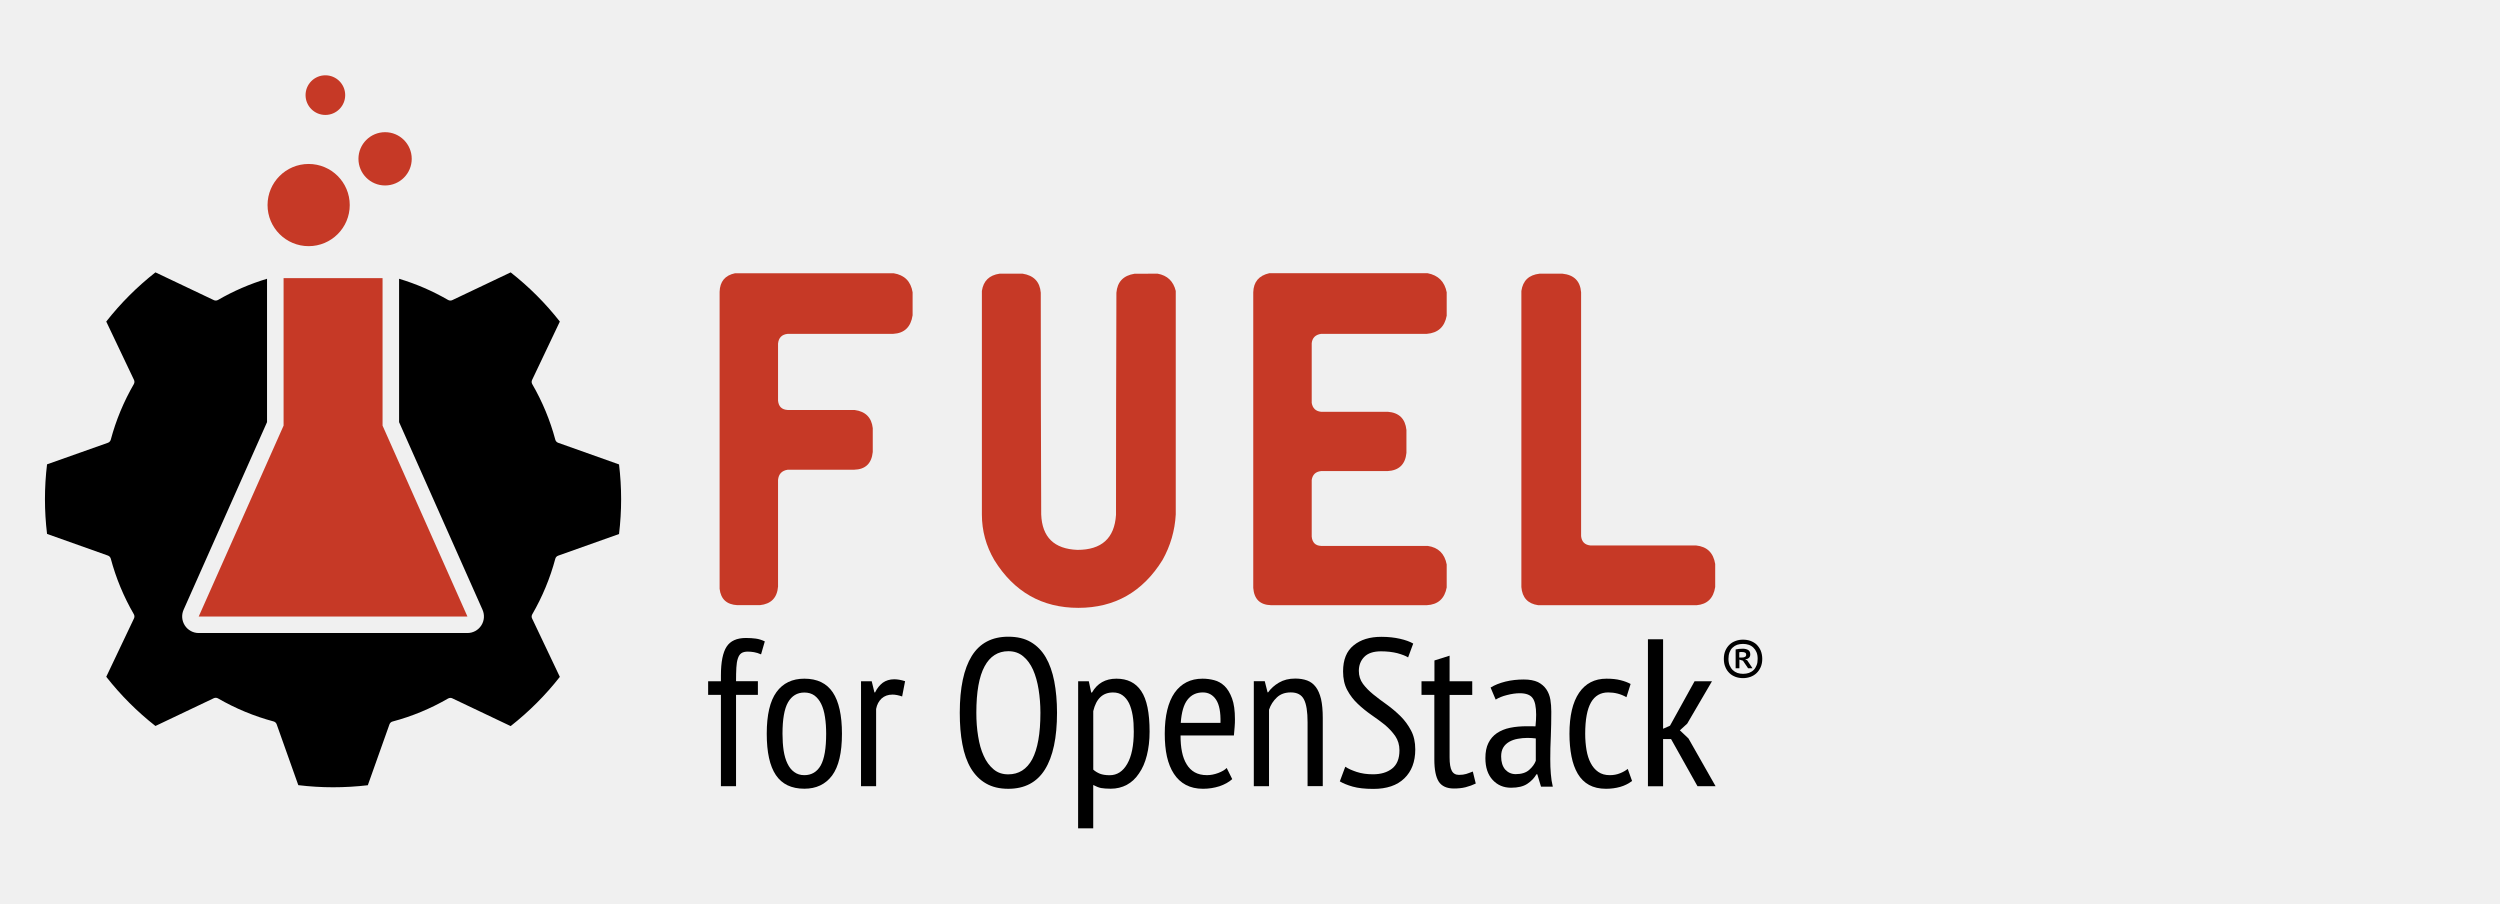
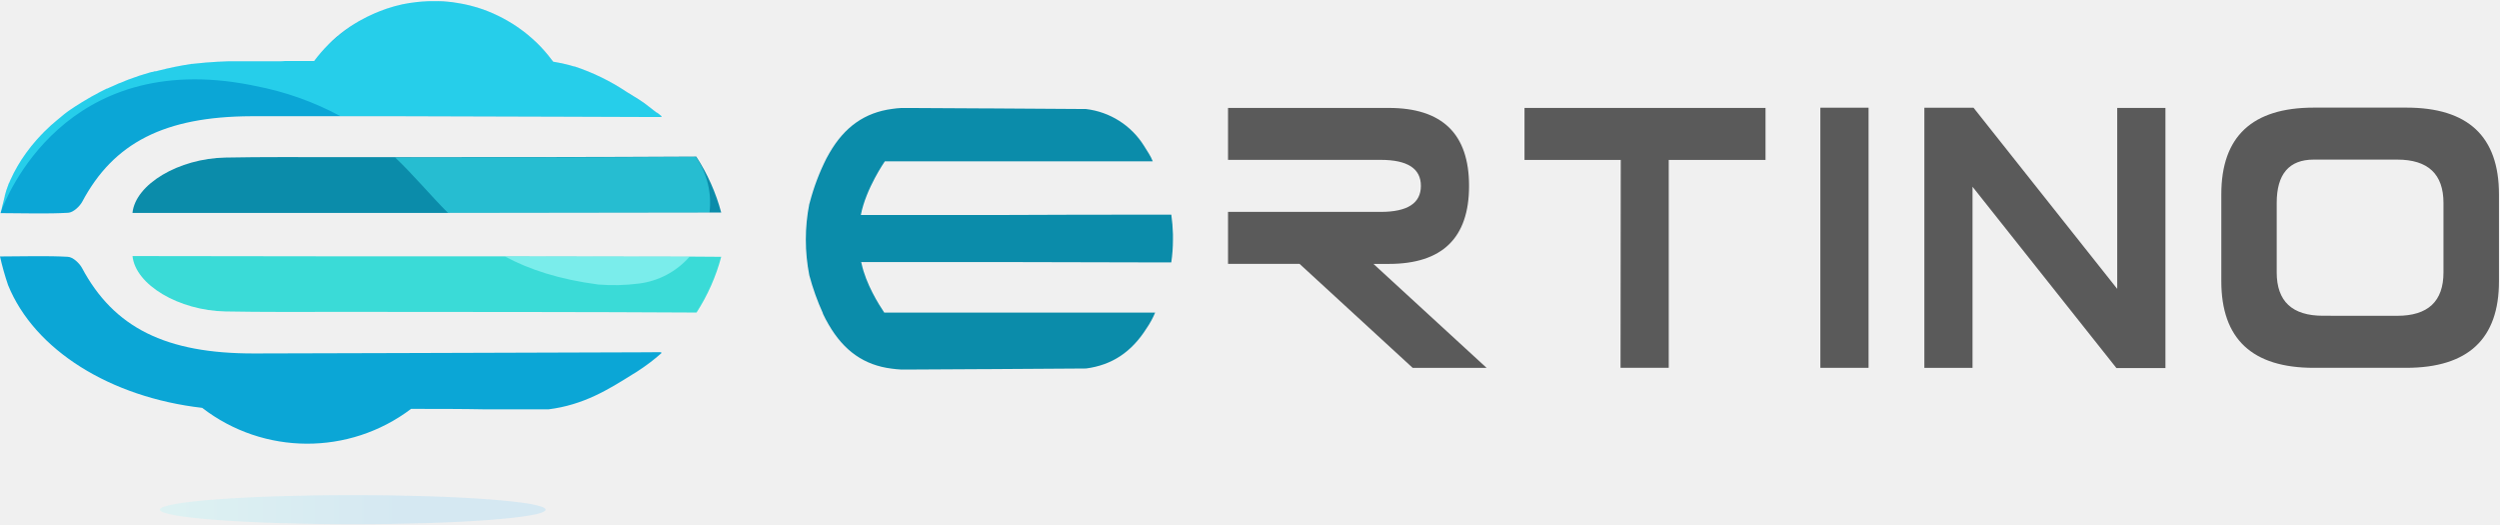
- <svg xmlns="http://www.w3.org/2000/svg" version="1.1" id="Layer_1" x="0px" y="0px" width="166px" height="60px" viewBox="0 0 166 60" enable-background="new 0 0 166 60" xml:space="preserve">
-   <path d="M22.116,52.275c-0.768,0-1.543-0.047-2.309-0.141l-1.437-4.043c-0.033-0.094-0.11-0.162-0.205-0.188  c-1.285-0.344-2.526-0.857-3.688-1.529c-0.046-0.027-0.099-0.041-0.151-0.041c-0.043,0-0.088,0.01-0.128,0.027l-3.877,1.845  c-1.215-0.952-2.312-2.052-3.266-3.267l1.843-3.877c0.042-0.088,0.038-0.191-0.012-0.278c-0.672-1.16-1.187-2.402-1.53-3.688  c-0.026-0.095-0.096-0.171-0.189-0.205l-4.043-1.438c-0.093-0.764-0.139-1.54-0.139-2.309c0-0.771,0.046-1.547,0.139-2.311  L7.167,29.4c0.093-0.034,0.163-0.11,0.189-0.206c0.343-1.285,0.858-2.526,1.53-3.688c0.05-0.086,0.054-0.19,0.012-0.279  l-1.843-3.876c0.954-1.215,2.051-2.312,3.266-3.266l3.877,1.843c0.041,0.02,0.085,0.029,0.128,0.029c0.052,0,0.104-0.013,0.151-0.04  c1.028-0.595,2.122-1.068,3.254-1.407v9.519l-5.54,12.459c-0.151,0.341-0.121,0.729,0.083,1.045c0.203,0.312,0.547,0.5,0.92,0.5  h17.842c0.373,0,0.717-0.188,0.92-0.5s0.234-0.704,0.083-1.045l-5.54-12.459V18.51c1.133,0.339,2.226,0.812,3.254,1.407  c0.046,0.027,0.098,0.04,0.149,0.04c0.045,0,0.089-0.009,0.129-0.028l3.877-1.843c1.216,0.954,2.313,2.05,3.265,3.266l-1.842,3.876  c-0.043,0.089-0.039,0.193,0.011,0.279c0.672,1.162,1.187,2.403,1.53,3.688c0.025,0.096,0.096,0.172,0.189,0.206l4.043,1.437  c0.092,0.766,0.139,1.542,0.139,2.309c0,0.77-0.047,1.545-0.139,2.312l-4.043,1.438c-0.093,0.033-0.164,0.108-0.189,0.205  c-0.343,1.284-0.857,2.525-1.53,3.688c-0.05,0.086-0.055,0.188-0.011,0.277l1.842,3.877c-0.952,1.217-2.049,2.312-3.265,3.268  l-3.877-1.844c-0.041-0.021-0.084-0.028-0.129-0.028c-0.051,0-0.103,0.017-0.149,0.041c-1.162,0.672-2.402,1.188-3.688,1.528  c-0.095,0.023-0.172,0.098-0.205,0.188l-1.437,4.043C23.659,52.229,22.883,52.275,22.116,52.275z" />
-   <circle fill="#C63926" cx="20.494" cy="13.616" r="2.729" />
-   <polygon fill="#C63926" points="25.402,28.261 25.402,18.468 18.83,18.468 18.83,28.261 13.195,40.936 31.037,40.936 " />
-   <circle fill="#C63926" cx="25.57" cy="10.546" r="1.769" />
-   <circle fill="#C63926" cx="21.605" cy="6.316" r="1.316" />
-   <g>
-     <g>
-       <path d="M47.02,45.236h0.849V44.84c0-0.869,0.125-1.507,0.375-1.896c0.254-0.391,0.682-0.582,1.285-0.582    c0.242,0,0.461,0.015,0.657,0.041c0.195,0.025,0.396,0.09,0.597,0.185l-0.249,0.862c-0.167-0.073-0.323-0.123-0.466-0.146    c-0.145-0.023-0.28-0.037-0.412-0.037c-0.188,0-0.332,0.037-0.432,0.107c-0.104,0.072-0.181,0.193-0.231,0.352    c-0.054,0.16-0.085,0.357-0.099,0.605s-0.021,0.545-0.021,0.902h1.451v0.906h-1.451v6.063h-1.004v-6.063H47.02V45.236z" />
-       <path d="M50.912,48.723c0-1.26,0.215-2.177,0.647-2.771c0.431-0.591,1.046-0.888,1.85-0.888c0.854,0,1.485,0.305,1.889,0.912    c0.403,0.599,0.608,1.521,0.608,2.744c0,1.268-0.22,2.188-0.655,2.775c-0.44,0.586-1.054,0.876-1.842,0.876    c-0.857,0-1.486-0.304-1.891-0.905C51.113,50.863,50.912,49.951,50.912,48.723z M51.958,48.723c0,0.408,0.026,0.779,0.075,1.113    c0.054,0.338,0.136,0.624,0.254,0.866c0.114,0.239,0.265,0.431,0.452,0.562c0.186,0.139,0.408,0.207,0.67,0.207    c0.479,0,0.844-0.219,1.087-0.646c0.242-0.436,0.361-1.131,0.361-2.102c0-0.402-0.024-0.769-0.078-1.111    c-0.05-0.338-0.132-0.627-0.25-0.868c-0.115-0.238-0.266-0.427-0.452-0.565c-0.189-0.132-0.408-0.195-0.669-0.195    c-0.475,0-0.833,0.219-1.083,0.649C52.078,47.066,51.958,47.764,51.958,48.723z" />
-       <path d="M57.172,45.236h0.71l0.18,0.74h0.044c0.129-0.271,0.301-0.482,0.51-0.643c0.206-0.146,0.459-0.229,0.758-0.229    c0.214,0,0.454,0.041,0.724,0.127l-0.196,1.014c-0.241-0.082-0.455-0.124-0.64-0.124c-0.299,0-0.538,0.091-0.726,0.26    c-0.184,0.177-0.306,0.4-0.362,0.693v5.131h-1.003L57.172,45.236L57.172,45.236z" />
-       <path d="M63.729,47.326c0-1.654,0.267-2.91,0.793-3.764c0.531-0.854,1.338-1.285,2.432-1.285c0.586,0,1.084,0.117,1.488,0.354    c0.41,0.239,0.74,0.577,0.996,1.014c0.256,0.438,0.442,0.971,0.565,1.592c0.119,0.621,0.183,1.318,0.183,2.09    c0,1.656-0.269,2.914-0.804,3.77c-0.534,0.854-1.347,1.279-2.432,1.279c-0.578,0-1.069-0.116-1.481-0.355    c-0.408-0.232-0.74-0.574-1.003-1.006c-0.26-0.439-0.448-0.972-0.563-1.595C63.782,48.801,63.729,48.094,63.729,47.326z     M64.829,47.326c0,0.55,0.037,1.068,0.119,1.561c0.077,0.496,0.198,0.93,0.37,1.301c0.162,0.371,0.387,0.668,0.654,0.894    c0.271,0.229,0.592,0.335,0.978,0.335c0.696,0,1.226-0.335,1.59-1.003c0.358-0.677,0.544-1.701,0.544-3.084    c0-0.541-0.043-1.06-0.121-1.55c-0.078-0.489-0.201-0.928-0.367-1.305c-0.17-0.375-0.388-0.678-0.656-0.896    c-0.271-0.228-0.601-0.339-0.986-0.339c-0.688,0-1.219,0.339-1.576,1.003C65.012,44.916,64.829,45.939,64.829,47.326z" />
-       <path d="M71.589,45.236h0.708l0.159,0.748h0.052c0.35-0.61,0.889-0.92,1.621-0.92c0.734,0,1.284,0.272,1.65,0.826    c0.371,0.549,0.554,1.441,0.554,2.688c0,0.59-0.063,1.11-0.183,1.584c-0.118,0.472-0.291,0.864-0.521,1.194    c-0.219,0.33-0.49,0.586-0.812,0.759c-0.317,0.168-0.674,0.256-1.064,0.256c-0.27,0-0.484-0.019-0.643-0.046    c-0.158-0.032-0.33-0.104-0.52-0.202V55h-1.004L71.589,45.236L71.589,45.236z M72.593,51.104c0.13,0.115,0.276,0.203,0.441,0.271    c0.161,0.062,0.379,0.1,0.647,0.1c0.49,0,0.881-0.25,1.17-0.757c0.287-0.499,0.432-1.213,0.432-2.144    c0-0.396-0.021-0.75-0.075-1.068c-0.052-0.312-0.132-0.586-0.24-0.812c-0.116-0.229-0.254-0.398-0.43-0.526    c-0.171-0.128-0.386-0.188-0.634-0.188c-0.68,0-1.114,0.407-1.312,1.237L72.593,51.104L72.593,51.104z" />
-       <path d="M81.82,51.734c-0.223,0.201-0.508,0.357-0.854,0.475c-0.342,0.107-0.701,0.166-1.087,0.166    c-0.438,0-0.815-0.088-1.135-0.256c-0.322-0.17-0.587-0.418-0.796-0.739c-0.211-0.321-0.364-0.706-0.465-1.151    c-0.098-0.442-0.143-0.949-0.143-1.506c0-1.188,0.219-2.094,0.653-2.722c0.438-0.618,1.054-0.937,1.853-0.937    c0.266,0,0.521,0.033,0.776,0.1c0.256,0.064,0.485,0.197,0.69,0.389c0.203,0.201,0.367,0.473,0.496,0.824    C81.938,46.73,82,47.189,82,47.759c0,0.158-0.003,0.332-0.02,0.513c-0.018,0.181-0.031,0.367-0.049,0.562h-3.543    c0,0.4,0.027,0.766,0.096,1.09c0.063,0.321,0.17,0.6,0.31,0.826c0.138,0.229,0.317,0.408,0.535,0.531    c0.22,0.123,0.489,0.189,0.817,0.189c0.252,0,0.498-0.052,0.744-0.143c0.246-0.094,0.438-0.202,0.562-0.334L81.82,51.734z     M81.04,48c0.021-0.703-0.08-1.215-0.29-1.537c-0.216-0.324-0.508-0.486-0.88-0.486c-0.433,0-0.771,0.162-1.021,0.486    c-0.252,0.322-0.397,0.834-0.447,1.537H81.04z" />
-       <path d="M86.823,52.209v-4.25c0-0.703-0.078-1.206-0.242-1.52c-0.162-0.312-0.453-0.463-0.871-0.463    c-0.373,0-0.682,0.104-0.922,0.33c-0.242,0.228-0.42,0.5-0.525,0.822v5.077h-1.01v-6.974h0.727l0.186,0.738h0.039    c0.18-0.252,0.418-0.467,0.719-0.644c0.303-0.179,0.664-0.269,1.08-0.269c0.301,0,0.562,0.045,0.789,0.127    c0.23,0.086,0.416,0.224,0.57,0.426c0.154,0.201,0.271,0.467,0.354,0.806c0.076,0.335,0.115,0.757,0.115,1.263v4.523h-1.006    L86.823,52.209L86.823,52.209z" />
-       <path d="M89.327,50.91c0.174,0.123,0.426,0.234,0.744,0.342c0.322,0.107,0.684,0.161,1.094,0.161c0.52,0,0.945-0.124,1.271-0.38    c0.326-0.26,0.488-0.655,0.488-1.215c0-0.357-0.096-0.672-0.279-0.943c-0.188-0.27-0.42-0.518-0.693-0.748    c-0.283-0.223-0.584-0.449-0.902-0.664c-0.318-0.223-0.617-0.463-0.896-0.73c-0.277-0.26-0.51-0.562-0.697-0.912    c-0.188-0.348-0.277-0.76-0.277-1.239c0-0.781,0.234-1.354,0.703-1.731c0.467-0.383,1.082-0.566,1.834-0.566    c0.465,0,0.879,0.047,1.24,0.129c0.363,0.082,0.656,0.189,0.881,0.318l-0.34,0.92c-0.164-0.104-0.402-0.194-0.715-0.281    c-0.312-0.077-0.672-0.123-1.08-0.123c-0.502,0-0.875,0.123-1.117,0.371c-0.238,0.244-0.359,0.557-0.359,0.929    c0,0.326,0.092,0.61,0.275,0.862c0.188,0.252,0.422,0.488,0.699,0.711s0.578,0.449,0.9,0.677c0.314,0.228,0.615,0.483,0.895,0.759    c0.283,0.281,0.514,0.6,0.697,0.949c0.188,0.352,0.281,0.768,0.281,1.256c0,0.816-0.242,1.457-0.729,1.924    c-0.48,0.467-1.17,0.697-2.051,0.697c-0.561,0-1.014-0.05-1.375-0.152c-0.354-0.101-0.643-0.22-0.855-0.348L89.327,50.91z" />
-       <path d="M94.397,45.236h0.85v-1.381l1.006-0.318v1.699h1.504v0.906h-1.504v4.152c0,0.408,0.049,0.706,0.146,0.887    c0.096,0.182,0.256,0.271,0.479,0.271c0.186,0,0.348-0.021,0.479-0.062c0.139-0.041,0.281-0.102,0.438-0.16l0.195,0.797    c-0.201,0.099-0.432,0.181-0.678,0.246c-0.244,0.06-0.502,0.084-0.771,0.084c-0.467,0-0.803-0.149-1.004-0.451    c-0.195-0.301-0.297-0.793-0.297-1.473v-4.293h-0.852v-0.904H94.397z" />
-       <path d="M98.975,45.654c0.27-0.168,0.594-0.297,0.98-0.395c0.387-0.095,0.797-0.141,1.223-0.141c0.391,0,0.701,0.062,0.943,0.174    c0.234,0.119,0.42,0.28,0.555,0.477c0.135,0.203,0.225,0.43,0.268,0.683c0.043,0.259,0.062,0.526,0.062,0.804    c0,0.559-0.01,1.104-0.031,1.631c-0.027,0.532-0.037,1.036-0.037,1.512c0,0.354,0.01,0.683,0.037,0.981    c0.021,0.302,0.066,0.586,0.131,0.854h-0.783l-0.246-0.821h-0.057c-0.141,0.243-0.338,0.454-0.605,0.631    c-0.268,0.179-0.627,0.261-1.082,0.261c-0.498,0-0.904-0.174-1.223-0.521c-0.322-0.351-0.48-0.829-0.48-1.444    c0-0.4,0.064-0.734,0.199-1.003c0.133-0.272,0.324-0.491,0.566-0.657c0.248-0.164,0.537-0.287,0.871-0.354    c0.336-0.07,0.717-0.104,1.129-0.104c0.092,0,0.186,0,0.273,0c0.096,0,0.189,0.004,0.289,0.008    c0.029-0.283,0.043-0.545,0.043-0.77c0-0.525-0.076-0.898-0.234-1.107c-0.154-0.215-0.439-0.322-0.855-0.322    c-0.256,0-0.541,0.041-0.842,0.119c-0.303,0.074-0.561,0.179-0.756,0.303L98.975,45.654z M101.971,49.031    c-0.094-0.014-0.182-0.021-0.271-0.025c-0.094-0.004-0.184-0.009-0.275-0.009c-0.223,0-0.438,0.021-0.646,0.06    c-0.215,0.037-0.398,0.104-0.566,0.198c-0.162,0.095-0.295,0.214-0.391,0.371c-0.098,0.161-0.146,0.362-0.146,0.603    c0,0.367,0.092,0.66,0.268,0.867c0.182,0.197,0.414,0.307,0.697,0.307c0.387,0,0.686-0.096,0.893-0.279    c0.217-0.188,0.361-0.391,0.443-0.607v-1.48h-0.004V49.031L101.971,49.031z" />
-       <path d="M108.37,51.857c-0.23,0.174-0.496,0.311-0.793,0.394c-0.299,0.083-0.611,0.124-0.939,0.124    c-0.441,0-0.818-0.088-1.125-0.256c-0.309-0.17-0.557-0.418-0.748-0.739c-0.189-0.321-0.332-0.71-0.418-1.155    c-0.09-0.455-0.135-0.959-0.135-1.502c0-1.188,0.213-2.094,0.639-2.722c0.422-0.618,1.027-0.937,1.818-0.937    c0.363,0,0.676,0.033,0.932,0.1c0.26,0.064,0.486,0.15,0.672,0.251l-0.277,0.879c-0.371-0.213-0.777-0.317-1.211-0.317    c-0.504,0-0.887,0.219-1.141,0.662c-0.254,0.439-0.387,1.139-0.387,2.084c0,0.385,0.031,0.738,0.086,1.072    c0.059,0.34,0.146,0.623,0.279,0.871c0.129,0.251,0.297,0.445,0.5,0.586c0.209,0.148,0.463,0.219,0.77,0.219    c0.242,0,0.469-0.041,0.676-0.125c0.211-0.082,0.383-0.186,0.514-0.291L108.37,51.857z" />
-       <path d="M110.958,49.072h-0.529v3.137h-1.006v-9.762h1.006v5.943l0.459-0.203l1.631-2.951h1.156l-1.645,2.814l-0.486,0.444    l0.572,0.542l1.799,3.169h-1.201L110.958,49.072z" />
-     </g>
-     <g>
-       <path d="M114.463,43.748c0-0.206,0.033-0.389,0.104-0.548c0.066-0.153,0.158-0.286,0.275-0.397    c0.115-0.111,0.248-0.188,0.406-0.246c0.15-0.056,0.314-0.084,0.486-0.084c0.178,0,0.348,0.028,0.504,0.084    c0.152,0.059,0.289,0.135,0.404,0.246c0.109,0.111,0.203,0.244,0.27,0.397c0.062,0.159,0.102,0.342,0.102,0.548    c0,0.202-0.035,0.393-0.105,0.549c-0.07,0.157-0.162,0.293-0.277,0.4c-0.115,0.111-0.248,0.188-0.4,0.246    c-0.154,0.055-0.32,0.084-0.496,0.084c-0.178,0-0.352-0.029-0.498-0.084c-0.154-0.059-0.287-0.135-0.4-0.246    c-0.111-0.107-0.209-0.243-0.271-0.4C114.497,44.141,114.463,43.95,114.463,43.748z M114.77,43.748    c0,0.165,0.027,0.312,0.076,0.434c0.055,0.123,0.123,0.23,0.209,0.312c0.09,0.084,0.191,0.146,0.307,0.189    c0.115,0.037,0.242,0.06,0.373,0.06c0.145,0,0.271-0.021,0.391-0.06c0.117-0.045,0.223-0.105,0.309-0.188    c0.086-0.083,0.152-0.188,0.199-0.312c0.055-0.123,0.074-0.271,0.074-0.438c0-0.166-0.021-0.308-0.076-0.437    c-0.049-0.119-0.121-0.224-0.207-0.305c-0.088-0.087-0.188-0.148-0.312-0.189c-0.115-0.039-0.24-0.059-0.377-0.059    s-0.268,0.02-0.389,0.059c-0.115,0.041-0.217,0.104-0.305,0.189c-0.088,0.081-0.154,0.186-0.199,0.305    C114.793,43.441,114.77,43.582,114.77,43.748z M115.239,43.125c0.051-0.014,0.125-0.023,0.221-0.037    c0.096-0.009,0.18-0.014,0.266-0.014c0.131,0,0.246,0.029,0.346,0.082c0.098,0.059,0.146,0.158,0.146,0.294    c0,0.104-0.031,0.183-0.096,0.235c-0.064,0.058-0.146,0.086-0.248,0.096l0.139,0.062l0.354,0.531h-0.293l-0.342-0.503    l-0.236-0.075v0.578h-0.25v-1.25L115.239,43.125L115.239,43.125z M115.668,43.294c-0.035,0-0.064,0-0.1,0    c-0.033,0-0.062,0.013-0.08,0.021v0.346h0.168c0.195,0,0.291-0.062,0.291-0.194C115.948,43.348,115.854,43.294,115.668,43.294z" />
+ <svg xmlns="http://www.w3.org/2000/svg" viewBox="0 0 567.04 118.9">
+   <defs>
+     <style>.cls-1{isolation:isolate;}.cls-2{fill:#5a5a5a;}.cls-3{fill:#0b8caa;}.cls-4{fill:#3adbd7;}.cls-5{fill:#0ba6d6;}.cls-6{opacity:0.14;fill:url(#linear-gradient);}.cls-7,.cls-8{fill:#fff;}.cls-8{mix-blend-mode:soft-light;}</style>
+     <linearGradient id="linear-gradient" x1="36.29" y1="115.6" x2="123.82" y2="115.6" gradientUnits="userSpaceOnUse">
+       <stop offset="0" stop-color="#6afcff" />
+       <stop offset="0.65" stop-color="#2ab4ff" />
+       <stop offset="1" stop-color="#2db8ff" />
+     </linearGradient>
+   </defs>
+   <g class="cls-1">
+     <g id="Layer_1" data-name="Layer 1">
+       <path class="cls-2" d="M2848.23,402.07H2832V390.28h34.64q9.12,0,9.12-5.9t-9.12-5.9H2832V366.7h36.46q18.23,0,18.23,17.69t-18.23,17.69H2865l25.67,23.58H2873.9Z" transform="translate(-2553.35 -342.22)" />
+       <path class="cls-2" d="M2921.11,378.49h-21.84l0-11.79h54.69v11.79H2932v47.16h-10.94Z" transform="translate(-2553.35 -342.22)" />
+       <path class="cls-2" d="M2977.34,425.65H2966.4v-59h10.94Z" transform="translate(-2553.35 -342.22)" />
+       <path class="cls-2" d="M3000.93,384.58v41.08H2990v-59h11.16l32.6,41.08V366.7h10.94v59h-11.12Z" transform="translate(-2553.35 -342.22)" />
+       <path class="cls-2" d="M3099.38,425.65l-21,0v0q-21,0-21-19.67V386.3q0-19.67,21-19.67h21q21,0,21,19.67V406Q3120.4,425.61,3099.38,425.65Zm-2.1-11.8q10.51,0,10.51-9.84V388.26q0-9.84-10.51-9.84h-18.92q-8.41,0-8.41,9.84V404q0,9.84,10.51,9.84Z" transform="translate(-2553.35 -342.22)" />
+       <path class="cls-3" d="M2717,390.43h-2.63l-59.34.08-24.36,0-47.26,0c.66-6.5,10.51-12.35,21.07-12.55,8.46-.17,16.94-.09,25.39-.1H2643c22.75,0,45.51,0,68.27-.13h.06A44.18,44.18,0,0,1,2717,390.43Z" transform="translate(-2553.35 -342.22)" />
+       <path class="cls-4" d="M2717,400.47a44.31,44.31,0,0,1-5.6,12.64h-.06c-25-.15-50.08-.12-75.11-.15h-6.35c-8.46,0-16.94.06-25.39-.1-10.56-.2-20.41-6.05-21.07-12.56l47.26.06,37.29,0h0l41.86.06Z" transform="translate(-2553.35 -342.22)" />
+       <path class="cls-5" d="M2703.43,368.56l0,0,0,.09,0,.1-5,0-17-.06-37.19-.11-13.62,0-19.49,0h-.78c-19.65.09-31.21,6-38.35,19.41-.54,1-2,2.43-3.18,2.49-4.85.28-9.72.09-15.35.08h0c.11-.4.22-.8.31-1.18a.19.19,0,0,0,0-.08c.24-.93.44-1.78.65-2.58a.31.31,0,0,1,0-.09,20.37,20.37,0,0,1,.83-2.56c0-.13.11-.26.17-.38s.17-.42.27-.64a34.77,34.77,0,0,1,3.58-6.15,35.27,35.27,0,0,1,2.31-2.89c.21-.24.41-.47.63-.69s.25-.28.37-.4q.4-.43.83-.86l.32-.3c.77-.75,1.56-1.47,2.39-2.16.61-.53,1.19-1,1.76-1.46a.39.39,0,0,1,.1-.08l.93-.7c1-.68,2-1.35,3.08-2,1.34-.8,2.7-1.59,4.13-2.33l1.44-.72.09,0a64.15,64.15,0,0,1,9.65-3.64h0l.37-.11.09,0c.24,0,.45-.11.68-.18l.11,0,.17,0,.28-.07a1.74,1.74,0,0,0,.31-.08,75.24,75.24,0,0,1,7.5-1.52h.14c4.27-.5,8.12-.59,8.12-.59h11.47a12.76,12.76,0,0,0,1.37-.06h6.7a34.85,34.85,0,0,1,3.26-3.77,32.88,32.88,0,0,1,8-5.86c.26-.13.52-.27.76-.4s.62-.29.92-.43l.59-.27.3-.14c.39-.17.78-.33,1.17-.47s1-.37,1.44-.53a33.34,33.34,0,0,1,3.6-1,36.13,36.13,0,0,1,6-.71h1.2l.68,0h.19a30,30,0,0,1,4.33.4l1.18.2.94.2c.3.07.6.13.9.21.53.14,1.06.27,1.56.43s.9.28,1.33.44a33.65,33.65,0,0,1,8.56,4.53c.48.35.95.7,1.42,1.09a.35.35,0,0,1,.1.08c.71.59,1.39,1.19,2.05,1.82a32.5,32.5,0,0,1,3.44,3.92q.18.21.33.41a34.29,34.29,0,0,1,3.79.81l.95.28a.69.69,0,0,1,.14,0,48.87,48.87,0,0,1,11.66,5.68,2.24,2.24,0,0,1,.28.18c.46.28.92.57,1.38.86s.62.37.93.56c1,.62,1.9,1.28,2.82,2l.32.25c.36.27.71.55,1.06.83l0,0C2702.56,367.81,2703,368.19,2703.43,368.56Z" transform="translate(-2553.35 -342.22)" />
+       <path class="cls-5" d="M2698.32,422.13l-54.15.17-33.1.09c-20.12.05-31.89-5.86-39.13-19.42-.54-1-2-2.44-3.19-2.5-4.85-.27-9.74-.09-15.4-.08a61.57,61.57,0,0,0,1.83,6.49c6,14.77,23.24,25.46,44.05,27.85a39.06,39.06,0,0,0,47.4.23c5.72,0,11.43,0,17.14.11h14c8-1,13.58-4.46,19.21-8l.93-.57a44.82,44.82,0,0,0,5.52-4.18l-.08-.22Z" transform="translate(-2553.35 -342.22)" />
+       <ellipse class="cls-6" cx="80.05" cy="115.6" rx="43.76" ry="3.3" />
+       <path class="cls-7" d="M2553.47,390.22l-.12.34C2553.36,390.65,2553.4,390.52,2553.47,390.22Z" transform="translate(-2553.35 -342.22)" />
+       <path class="cls-8" d="M2703.43,368.56l0,0,0,.09,0,.1-5,0-17-.06-37.19-.11-13.62,0a67.15,67.15,0,0,0-19.39-6.87l-1-.21c-42.14-8.19-55.44,25.3-56.77,29,.06-.22.22-.77.3-1.16a.19.19,0,0,0,0-.08c.15-.67.36-1.54.65-2.58a.31.31,0,0,1,0-.09,29.68,29.68,0,0,1,1-2.94c.09-.21.17-.42.27-.64a34.77,34.77,0,0,1,3.58-6.15,35.27,35.27,0,0,1,2.31-2.89c.21-.24.41-.47.63-.69s.25-.28.37-.4q.4-.43.83-.86l.32-.3.72-.63c.57-.54,1.13-1.06,1.67-1.53s1.19-1,1.76-1.46a.39.39,0,0,1,.1-.08l.93-.7c1-.68,2-1.35,3.08-2,1.36-.77,2.71-1.58,4.13-2.33l1.44-.72.09,0a63.43,63.43,0,0,1,8.85-3.36c.25-.07.51-.19.8-.29h0l.28-.09.1,0,.09,0c.24,0,.45-.11.68-.18l.11,0,.17,0,.28-.07a1.74,1.74,0,0,0,.31-.08,75.24,75.24,0,0,1,7.5-1.52h.14c4.27-.5,8.12-.59,8.12-.59h11.47a12.76,12.76,0,0,0,1.37-.06h6.7a34.85,34.85,0,0,1,3.26-3.77,13.67,13.67,0,0,0,1.09-.92,35.11,35.11,0,0,1,6.89-4.94c.26-.13.52-.27.76-.4s.62-.29.92-.43l.59-.27.3-.14c.39-.17.78-.33,1.17-.47s1-.37,1.44-.53a33.34,33.34,0,0,1,3.6-1,30.51,30.51,0,0,1,6-.71h1.2l.68,0h.19l.56.06a37.38,37.38,0,0,1,3.77.35l1.18.2.94.2c.3.07.6.13.9.21.53.14,1.06.27,1.56.43s.9.28,1.33.44a31.55,31.55,0,0,1,8.56,4.53c.48.35.95.7,1.42,1.09a.35.35,0,0,1,.1.08c.76.61,1.44,1.22,2.05,1.82a32.5,32.5,0,0,1,3.44,3.92q.18.21.33.41a34.29,34.29,0,0,1,3.79.81c.31.11.63.19.95.28a.69.69,0,0,1,.14,0,48.87,48.87,0,0,1,11.66,5.68,2.24,2.24,0,0,1,.28.18l.6.41c1.47.88,3,1.86,4.53,3l.32.25c.36.27.71.55,1.06.83l0,0C2702.56,367.81,2703,368.19,2703.43,368.56Z" transform="translate(-2553.35 -342.22)" />
+       <path class="cls-8" d="M2667.94,400.4l41.86.06a18.25,18.25,0,0,1-11.49,6.08,44.48,44.48,0,0,1-9.18.22C2680.13,405.58,2673.38,403.32,2667.94,400.4Z" transform="translate(-2553.35 -342.22)" />
+       <path class="cls-8" d="M2714.34,390.43l-59.34.08c-4.07-4.07-7.66-8.45-12-12.58,22.75,0,45.51,0,68.27-.13h0l0,.06a1.11,1.11,0,0,0,.12.19A18.17,18.17,0,0,1,2714.34,390.43Z" transform="translate(-2553.35 -342.22)" />
+       <path class="cls-3" d="M2819.13,390.91l-7,0q-15.3,0-30.37.07l-4,0c-2.5,0-5,0-7.5,0l-21.58,0h0c1.15-6,5.45-12.17,5.45-12.17h60.79A11.17,11.17,0,0,0,2814,377h0l-.14-.22c-.48-.81-.93-1.49-.93-1.49h0a18,18,0,0,0-13.16-8.34q-10.77-.05-21.53-.14h-.91l-17.93-.1h-.3c-.39,0-.79,0-1.18,0a20.85,20.85,0,0,0-2.12.21c-6.2.82-10.8,4.05-14.24,10-.24.39-.47.81-.68,1.22a50.54,50.54,0,0,0-3.77,9.94c0,.12-.08.26-.12.39a.06.06,0,0,1,0,0,41.87,41.87,0,0,0,0,16.2,55.23,55.23,0,0,0,3.08,8.6s0,.05,0,.09c.41.88.85,1.7,1.3,2.47,3.47,6,8.08,9.22,14.29,10,.71.1,1.44.17,2.2.21.38,0,.74,0,1.12,0h.26l18.12-.1h.73q10.86-.08,21.7-.14c5.87-.78,10.31-3.71,13.73-9.12a20.39,20.39,0,0,0,1.94-3.55H2754c-1.31-1.94-4.15-6.5-5.14-11.06,0-.15-.08-.27-.12-.41l21.61,0c2.47,0,4.94,0,7.42,0l4,0q15,.05,30.27.07l7.08,0a34.88,34.88,0,0,0,.38-5.08c0-.45,0-.89,0-1.32A39.13,39.13,0,0,0,2819.13,390.91Z" transform="translate(-2553.35 -342.22)" />
    </g>
  </g>
-   <g>
-     <path fill="#C63926" d="M59.333,18.143c0.725,0.117,1.146,0.539,1.264,1.264v1.528c-0.118,0.783-0.549,1.195-1.293,1.233h-6.996   c-0.392,0.039-0.607,0.256-0.646,0.647v3.791c0.039,0.392,0.254,0.598,0.646,0.617h4.438c0.724,0.098,1.126,0.499,1.205,1.204   v1.587c-0.078,0.765-0.49,1.157-1.234,1.175h-4.409c-0.392,0.059-0.607,0.285-0.646,0.676v3.263v3.819   c-0.059,0.746-0.461,1.158-1.206,1.236h-1.498c-0.706-0.039-1.098-0.402-1.176-1.088V35.13v-0.382V20.759v-1.382   c0.02-0.685,0.363-1.097,1.028-1.234H59.333z" />
-     <path fill="#C63926" d="M76.867,18.172c0.646,0.118,1.046,0.501,1.203,1.147v14.842c-0.059,1.077-0.354,2.086-0.881,3.026   c-1.313,2.117-3.174,3.174-5.586,3.174c-2.408,0-4.271-1.057-5.582-3.174c-0.549-0.94-0.824-1.949-0.824-3.026V19.319   c0.099-0.666,0.49-1.048,1.178-1.147h1.527c0.744,0.118,1.146,0.54,1.205,1.264c0,4.918,0.011,9.826,0.029,14.725   c0.059,1.508,0.858,2.291,2.406,2.351c1.605,0,2.46-0.771,2.561-2.322c0-4.896,0.01-9.813,0.026-14.75   c0.062-0.725,0.46-1.146,1.206-1.264L76.867,18.172L76.867,18.172z" />
-     <path fill="#C63926" d="M87.713,22.169c-0.373,0.059-0.576,0.264-0.615,0.618v3.967c0.061,0.353,0.264,0.549,0.615,0.588h4.438   c0.746,0.059,1.158,0.462,1.236,1.206v1.528c-0.078,0.765-0.5,1.167-1.266,1.205h-4.408c-0.354,0.039-0.559,0.234-0.615,0.587   v3.763c0.039,0.393,0.242,0.598,0.615,0.617h7.084c0.703,0.1,1.125,0.509,1.264,1.232v1.527c-0.139,0.744-0.578,1.139-1.32,1.178   H84.393c-0.726-0.021-1.118-0.401-1.177-1.146v-1.381v-16.9v-1.352c0.021-0.686,0.373-1.107,1.06-1.264h10.521   c0.703,0.137,1.125,0.559,1.264,1.264v1.557c-0.139,0.745-0.578,1.145-1.322,1.205L87.713,22.169L87.713,22.169z" />
-     <path fill="#C63926" d="M112.657,40.186h-10.521c-0.686-0.098-1.059-0.5-1.117-1.205v-1.319V19.32c0.1-0.686,0.5-1.068,1.205-1.147   h1.527c0.764,0.079,1.176,0.49,1.234,1.235v3.908V35.6c0.039,0.373,0.246,0.58,0.617,0.619h7.021   c0.729,0.077,1.146,0.487,1.266,1.231v1.528C113.774,39.725,113.362,40.125,112.657,40.186z" />
-   </g>
</svg>
